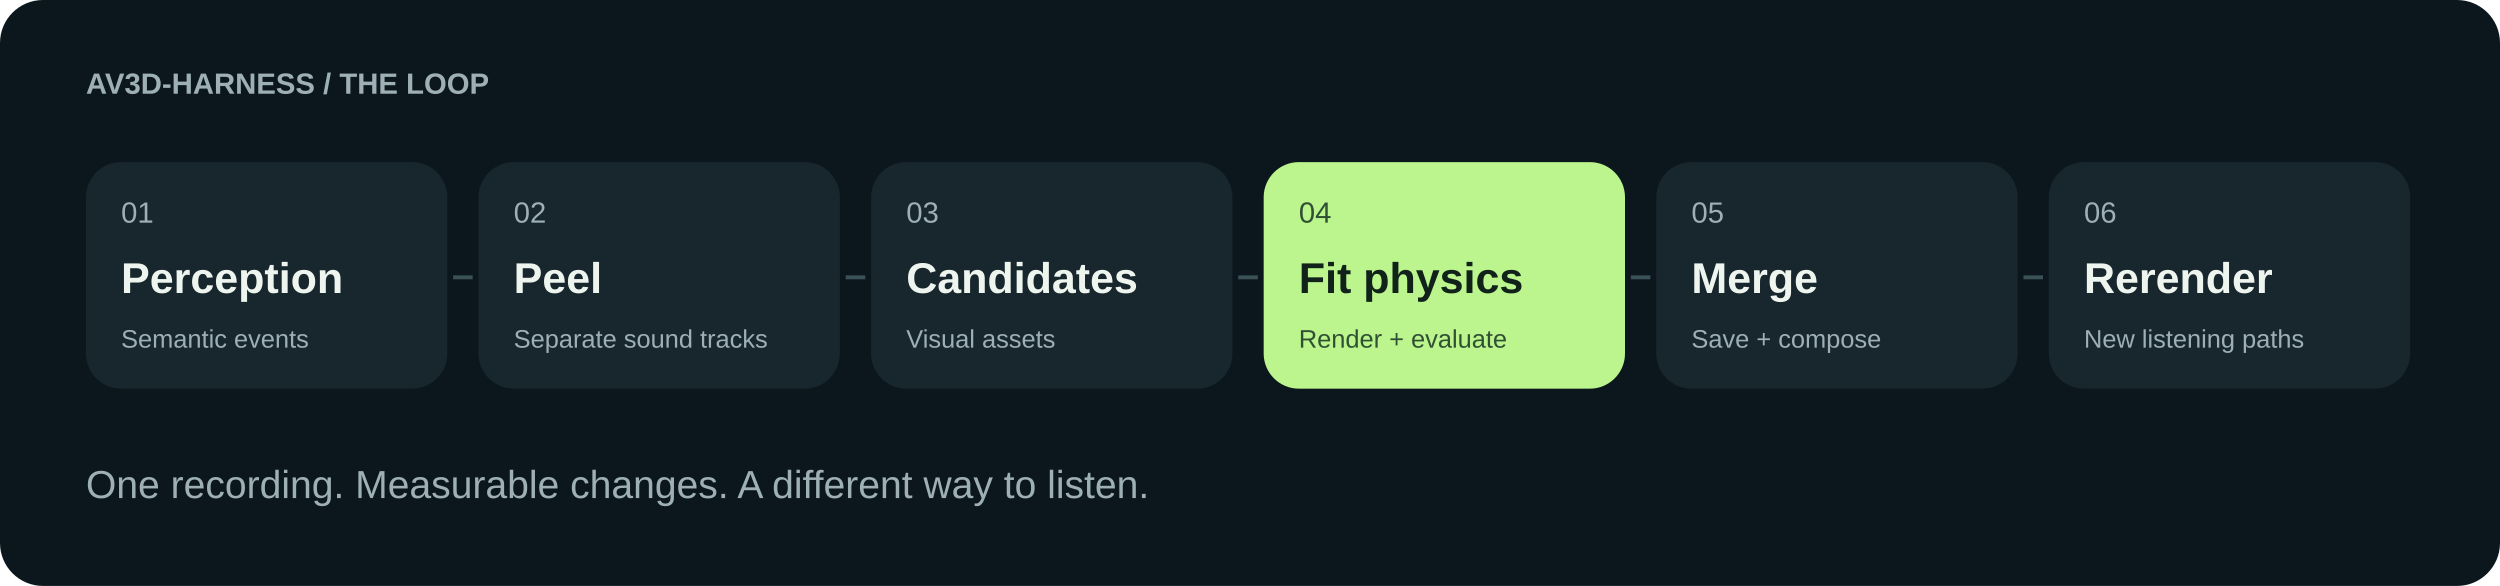
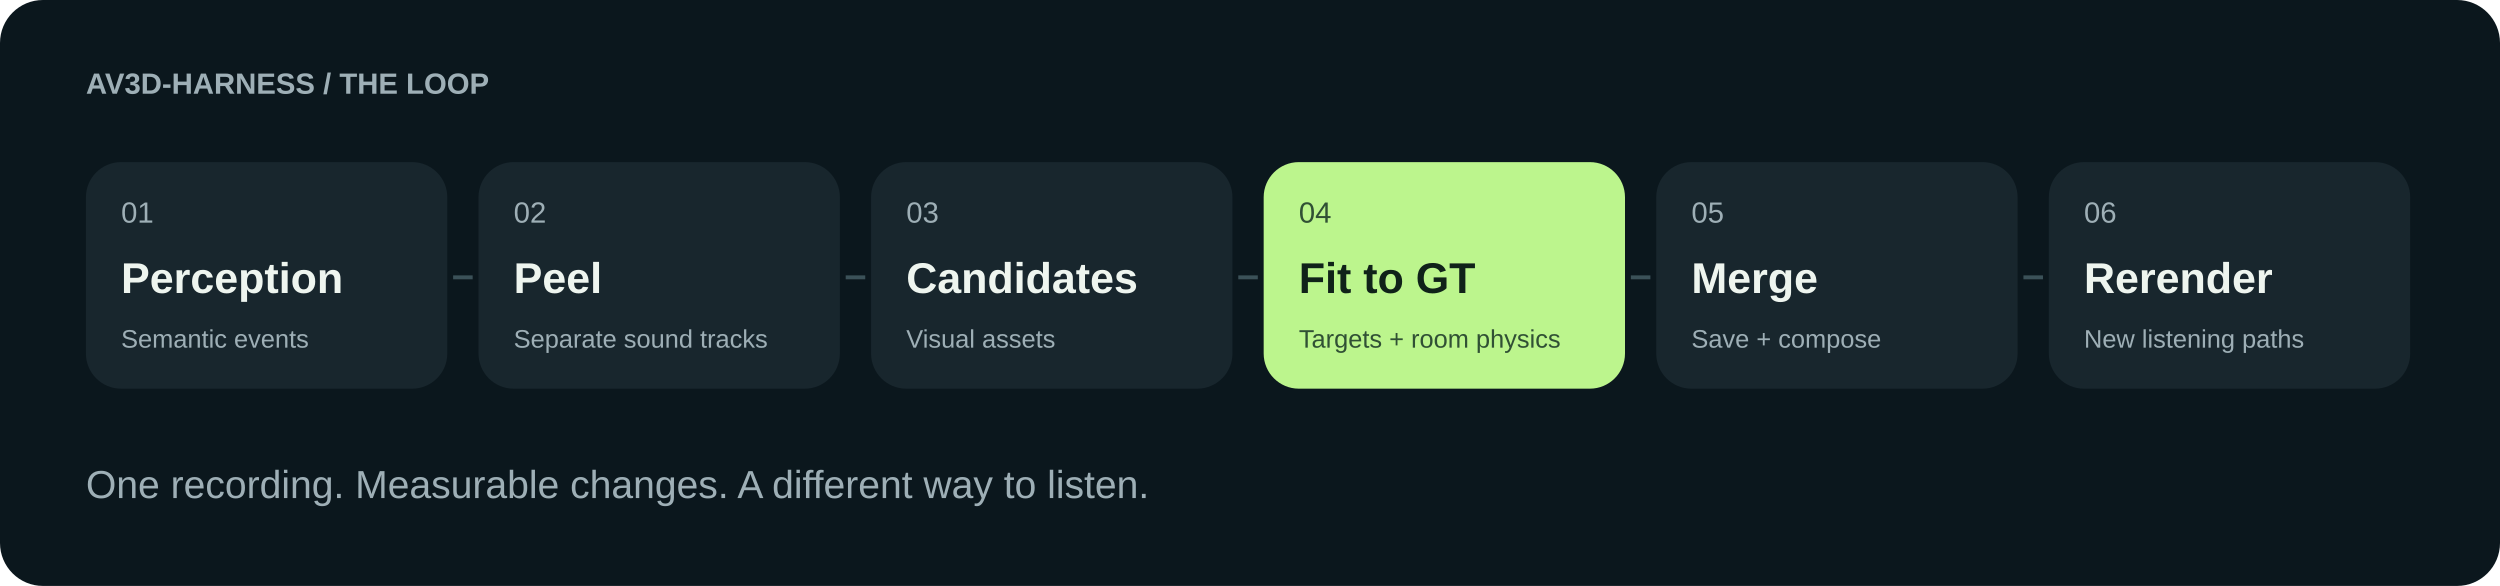
<svg xmlns="http://www.w3.org/2000/svg" width="1280" height="300" viewBox="0 0 1280 300" role="img" aria-labelledby="title">
  <rect width="1280" height="300" rx="22" fill="#0b171d" />
  <g font-family="Arial, sans-serif">
    <text x="44" y="48" fill="#9eafb6" font-size="15" font-weight="600">AV3D-HARNESS / THE LOOP</text>
    <rect x="44" y="83" width="185" height="116" rx="18" fill="#18262d" />
    <text x="62" y="114" font-size="15" fill="#9eafb6">01</text>
    <text x="62" y="150" font-size="22" font-weight="600" fill="#eef5ef">Perception</text>
    <text x="62" y="178" font-size="13" fill="#9eafb6">Semantic events</text>
    <path d="M232 142 h10" stroke="#3b5158" stroke-width="2" />
    <rect x="245" y="83" width="185" height="116" rx="18" fill="#18262d" />
    <text x="263" y="114" font-size="15" fill="#9eafb6">02</text>
    <text x="263" y="150" font-size="22" font-weight="600" fill="#eef5ef">Peel</text>
    <text x="263" y="178" font-size="13" fill="#9eafb6">Separate sound tracks</text>
    <path d="M433 142 h10" stroke="#3b5158" stroke-width="2" />
    <rect x="446" y="83" width="185" height="116" rx="18" fill="#18262d" />
    <text x="464" y="114" font-size="15" fill="#9eafb6">03</text>
    <text x="464" y="150" font-size="22" font-weight="600" fill="#eef5ef">Candidates</text>
    <text x="464" y="178" font-size="13" fill="#9eafb6">Visual assets</text>
    <path d="M634 142 h10" stroke="#3b5158" stroke-width="2" />
    <rect x="647" y="83" width="185" height="116" rx="18" fill="#bcf58d" />
    <text x="665" y="114" font-size="15" fill="#305034">04</text>
-     <text x="665" y="150" font-size="22" font-weight="600" fill="#102219">Fit physics</text>
-     <text x="665" y="178" font-size="13" fill="#305034">Render + evaluate</text>
+     <text x="665" y="150" font-size="22" font-weight="600" fill="#102219">Fit to GT</text>
+     <text x="665" y="178" font-size="13" fill="#305034">Targets + room physics</text>
    <path d="M835 142 h10" stroke="#3b5158" stroke-width="2" />
    <rect x="848" y="83" width="185" height="116" rx="18" fill="#18262d" />
    <text x="866" y="114" font-size="15" fill="#9eafb6">05</text>
    <text x="866" y="150" font-size="22" font-weight="600" fill="#eef5ef">Merge</text>
    <text x="866" y="178" font-size="13" fill="#9eafb6">Save + compose</text>
    <path d="M1036 142 h10" stroke="#3b5158" stroke-width="2" />
    <rect x="1049" y="83" width="185" height="116" rx="18" fill="#18262d" />
    <text x="1067" y="114" font-size="15" fill="#9eafb6">06</text>
    <text x="1067" y="150" font-size="22" font-weight="600" fill="#eef5ef">Rerender</text>
    <text x="1067" y="178" font-size="13" fill="#9eafb6">New listening paths</text>
    <text x="44" y="255" fill="#9eafb6" font-size="20">One recording. Measurable changes. A different way to listen.</text>
  </g>
</svg>
